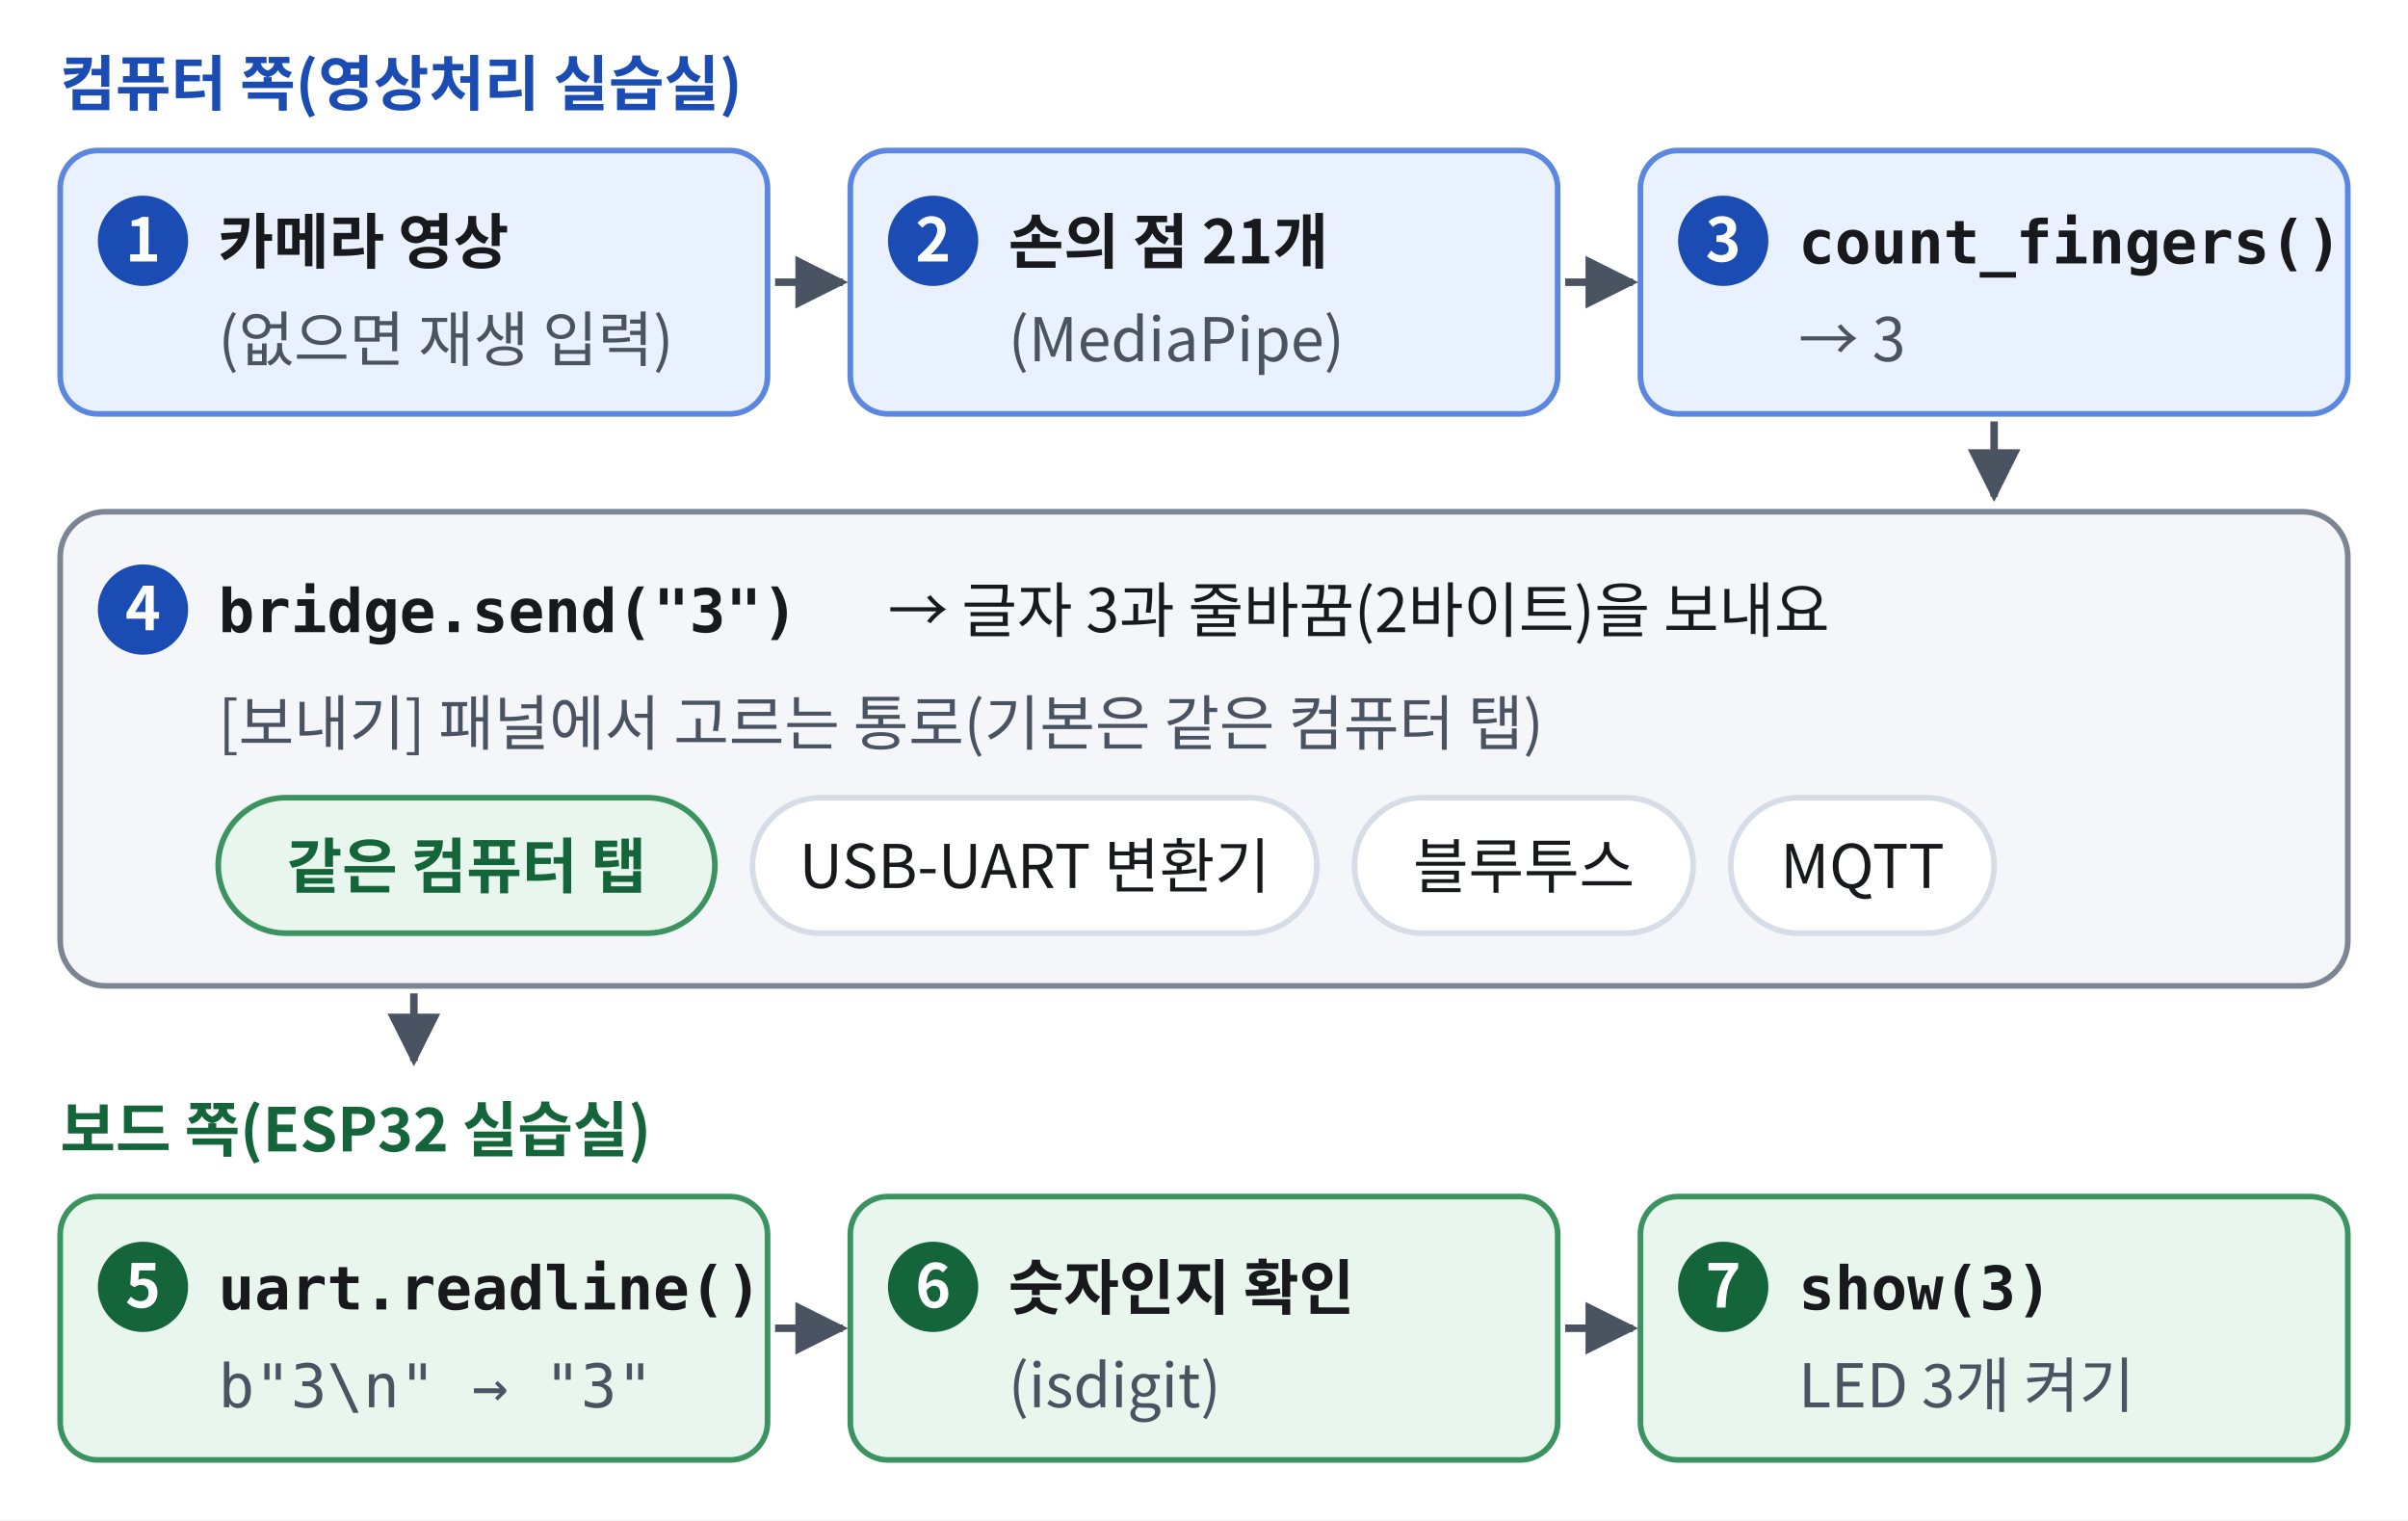
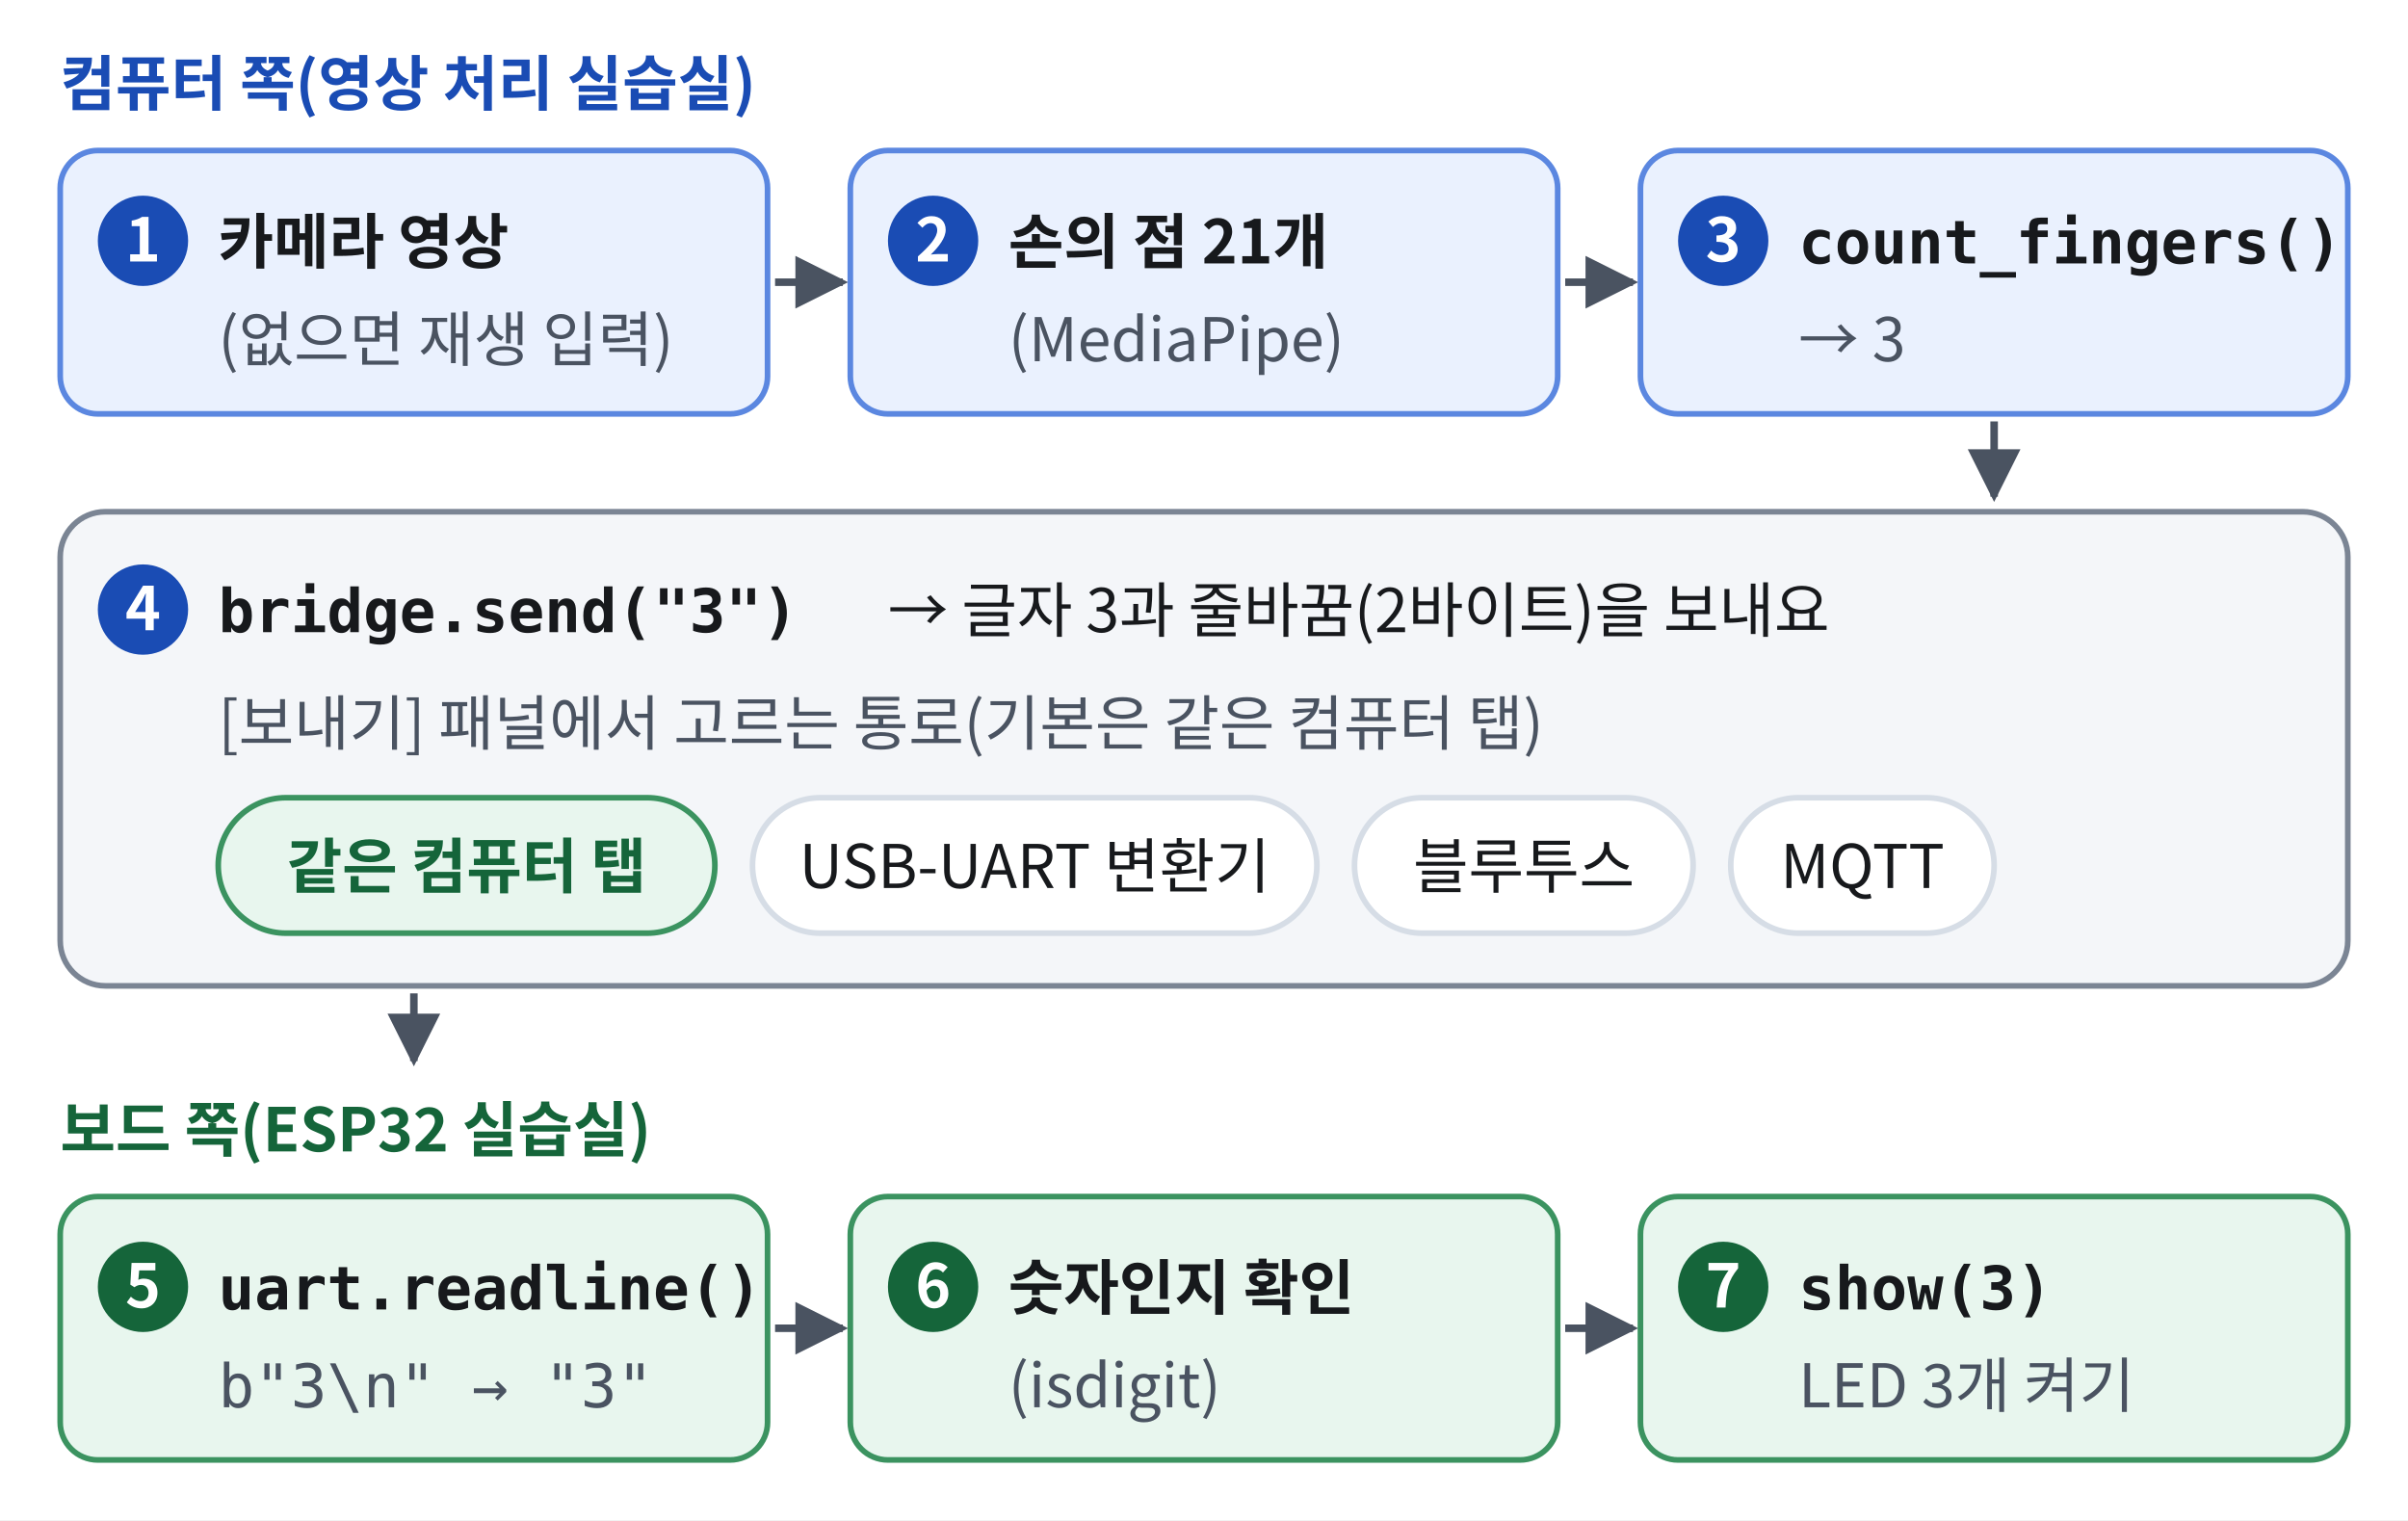
<svg xmlns="http://www.w3.org/2000/svg" viewBox="0 0 640 404" width="640" height="404" role="img" aria-labelledby="title desc">
  <defs>
    <marker id="arrow" viewBox="0 0 10 10" refX="9" refY="5" markerWidth="7" markerHeight="7" orient="auto-start-reverse">
      <path d="M0 0 L10 5 L0 10 Z" fill="#4a5361" />
    </marker>
  </defs>
  <rect width="640" height="404" fill="#ffffff" />
  <g font-family="'Pretendard', 'Apple SD Gothic Neo', 'Malgun Gothic', 'Noto Sans KR', 'Noto Sans CJK KR', sans-serif">
-     <text x="16" y="28" font-size="16" font-weight="700" fill="#1a4cb4">컴퓨터 쪽(영상처리 실습실)</text>
+     <text x="16" y="28" font-size="16" font-weight="700" fill="#1a4cb4">컴퓨터 쪽(영상 처리 실습실)</text>
    <rect x="16" y="40" width="188" height="70" rx="10" fill="#eaf1fe" stroke="#5b87e0" stroke-width="1.5" />
    <circle cx="38" cy="64" r="12" fill="#1a4cb4" />
    <text x="38" y="69.5" font-size="16" font-weight="700" text-anchor="middle" fill="#ffffff">1</text>
    <text x="58" y="70" font-size="16" font-weight="700" fill="#17191c">카메라 영상</text>
    <text x="58" y="96" font-size="16" fill="#4a5361">(없으면 재생 입력)</text>
    <line x1="206" y1="75" x2="224" y2="75" stroke="#4a5361" stroke-width="2" marker-end="url(#arrow)" />
    <rect x="226" y="40" width="188" height="70" rx="10" fill="#eaf1fe" stroke="#5b87e0" stroke-width="1.5" />
    <circle cx="248" cy="64" r="12" fill="#1a4cb4" />
    <text x="248" y="69.5" font-size="16" font-weight="700" text-anchor="middle" fill="#ffffff">2</text>
    <text x="268" y="70" font-size="16" font-weight="700" fill="#17191c">손의 점 21개</text>
    <text x="268" y="96" font-size="16" fill="#4a5361">(MediaPipe)</text>
    <line x1="416" y1="75" x2="434" y2="75" stroke="#4a5361" stroke-width="2" marker-end="url(#arrow)" />
    <rect x="436" y="40" width="188" height="70" rx="10" fill="#eaf1fe" stroke="#5b87e0" stroke-width="1.5" />
    <circle cx="458" cy="64" r="12" fill="#1a4cb4" />
    <text x="458" y="69.5" font-size="16" font-weight="700" text-anchor="middle" fill="#ffffff">3</text>
    <text x="478" y="70" font-size="16" font-weight="700" fill="#17191c" font-family="ui-monospace, 'Cascadia Mono', Consolas, 'D2Coding', 'Malgun Gothic', monospace">count_fingers()</text>
    <text x="478" y="96" font-size="16" fill="#4a5361">→ 3</text>
    <line x1="530" y1="112" x2="530" y2="132" stroke="#4a5361" stroke-width="2" marker-end="url(#arrow)" />
    <rect x="16" y="136" width="608" height="126" rx="12" fill="#f4f6f9" stroke="#7b8594" stroke-width="1.5" />
    <circle cx="38" cy="162" r="12" fill="#1a4cb4" />
    <text x="38" y="167.5" font-size="16" font-weight="700" text-anchor="middle" fill="#ffffff">4</text>
    <text x="58" y="168" font-size="16" font-weight="700" fill="#17191c" font-family="ui-monospace, 'Cascadia Mono', Consolas, 'D2Coding', 'Malgun Gothic', monospace">bridge.send("3")</text>
    <text x="236" y="168" font-size="16" fill="#17191c">→ 글자 3과 줄바꿈(2바이트)을 보내요</text>
    <text x="58" y="198" font-size="16" fill="#4a5361">[보내기] 패널에서 고르는 통로(기본은 같은 컴퓨터 탭)</text>
    <rect x="58" y="212" width="132" height="36" rx="18" fill="#e8f6ee" stroke="#3b9360" stroke-width="1.5" />
    <text x="124" y="236" font-size="16" font-weight="700" text-anchor="middle" fill="#15653a">같은 컴퓨터 탭</text>
    <rect x="200" y="212" width="150" height="36" rx="18" fill="#ffffff" stroke="#d6dde6" stroke-width="1.5" />
    <text x="275" y="236" font-size="16" text-anchor="middle" fill="#17191c">USB-UART 변환기</text>
    <rect x="360" y="212" width="90" height="36" rx="18" fill="#ffffff" stroke="#d6dde6" stroke-width="1.5" />
    <text x="405" y="236" font-size="16" text-anchor="middle" fill="#17191c">블루투스</text>
    <rect x="460" y="212" width="70" height="36" rx="18" fill="#ffffff" stroke="#d6dde6" stroke-width="1.5" />
    <text x="495" y="236" font-size="16" text-anchor="middle" fill="#17191c">MQTT</text>
    <line x1="110" y1="264" x2="110" y2="282" stroke="#4a5361" stroke-width="2" marker-end="url(#arrow)" />
    <text x="16" y="306" font-size="16" font-weight="700" fill="#15653a">보드 쪽(ESP32 실습실)</text>
    <rect x="16" y="318" width="188" height="70" rx="10" fill="#e8f6ee" stroke="#3b9360" stroke-width="1.5" />
    <circle cx="38" cy="342" r="12" fill="#15653a" />
    <text x="38" y="347.5" font-size="16" font-weight="700" text-anchor="middle" fill="#ffffff">5</text>
    <text x="58" y="348" font-size="16" font-weight="700" fill="#17191c" font-family="ui-monospace, 'Cascadia Mono', Consolas, 'D2Coding', 'Malgun Gothic', monospace">uart.readline()</text>
    <text x="58" y="374" font-size="16" fill="#4a5361" font-family="ui-monospace, 'Cascadia Mono', Consolas, 'D2Coding', 'Malgun Gothic', monospace">b"3\n" → "3"</text>
    <line x1="206" y1="353" x2="224" y2="353" stroke="#4a5361" stroke-width="2" marker-end="url(#arrow)" />
    <rect x="226" y="318" width="188" height="70" rx="10" fill="#e8f6ee" stroke="#3b9360" stroke-width="1.5" />
    <circle cx="248" cy="342" r="12" fill="#15653a" />
    <text x="248" y="347.5" font-size="16" font-weight="700" text-anchor="middle" fill="#ffffff">6</text>
    <text x="268" y="348" font-size="16" font-weight="700" fill="#17191c">숫자인지 확인</text>
    <text x="268" y="374" font-size="16" fill="#4a5361">(isdigit)</text>
    <line x1="416" y1="353" x2="434" y2="353" stroke="#4a5361" stroke-width="2" marker-end="url(#arrow)" />
    <rect x="436" y="318" width="188" height="70" rx="10" fill="#e8f6ee" stroke="#3b9360" stroke-width="1.5" />
    <circle cx="458" cy="342" r="12" fill="#15653a" />
    <text x="458" y="347.5" font-size="16" font-weight="700" text-anchor="middle" fill="#ffffff">7</text>
    <text x="478" y="348" font-size="16" font-weight="700" fill="#17191c" font-family="ui-monospace, 'Cascadia Mono', Consolas, 'D2Coding', 'Malgun Gothic', monospace">show(3)</text>
    <text x="478" y="374" font-size="16" fill="#4a5361">LED 3개 켜기</text>
  </g>
</svg>
